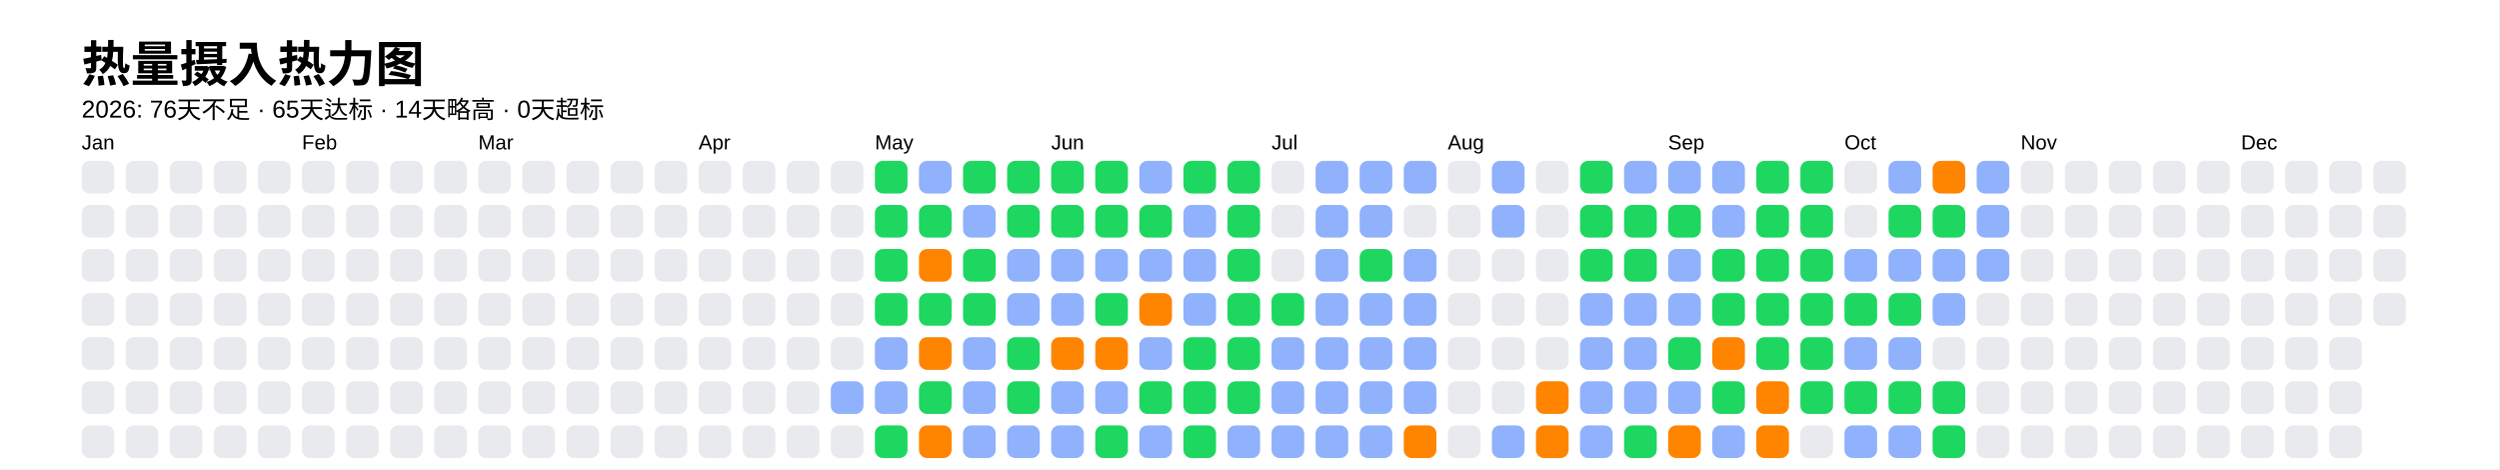
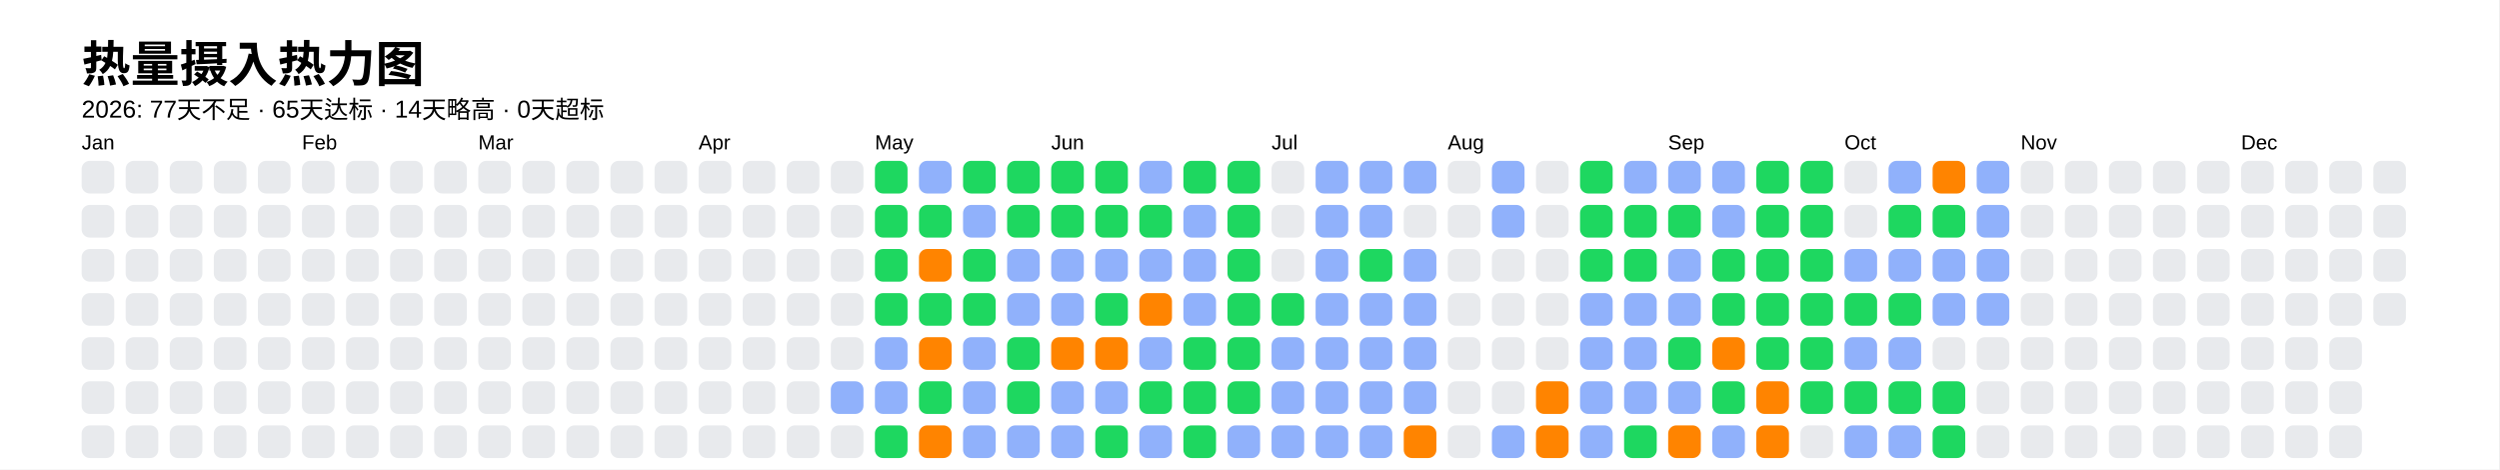
<svg xmlns="http://www.w3.org/2000/svg" style="background-color:white;" baseProfile="full" height="57.5mm" version="1.1" viewBox="0,0,306.2,57.5" width="306.2mm">
  <defs />
  <rect fill="#FFFFFF" height="57.5" width="306.2" x="0" y="0" />
  <text fill="#000000" style="font-size:6px; font-family:Arial; font-weight:bold;" x="10" y="10">热量摄入热力图</text>
-   <text fill="#000000" style="font-size:3px; font-family:Arial;" x="10" y="14.4">2026: 76天不足 · 65天达标 · 14天略高 · 0天超标</text>
+   <text fill="#000000" style="font-size:3px; font-family:Arial;" x="10" y="14.4">2026: 77天不足 · 65天达标 · 14天略高 · 0天超标</text>
  <text fill="#000000" style="font-size:2.5px; font-family:Arial" x="10" y="18.3">Jan</text>
  <rect fill="#E8EAED" height="4" rx="1" ry="1" width="4" x="10" y="19.7" />
  <rect fill="#E8EAED" height="4" rx="1" ry="1" width="4" x="10" y="25.1" />
  <rect fill="#E8EAED" height="4" rx="1" ry="1" width="4" x="10" y="30.5" />
  <rect fill="#E8EAED" height="4" rx="1" ry="1" width="4" x="10" y="35.9" />
  <rect fill="#E8EAED" height="4" rx="1" ry="1" width="4" x="10" y="41.3" />
  <rect fill="#E8EAED" height="4" rx="1" ry="1" width="4" x="10" y="46.7" />
  <rect fill="#E8EAED" height="4" rx="1" ry="1" width="4" x="10" y="52.1" />
  <rect fill="#E8EAED" height="4" rx="1" ry="1" width="4" x="15.4" y="19.7" />
  <rect fill="#E8EAED" height="4" rx="1" ry="1" width="4" x="15.4" y="25.1" />
  <rect fill="#E8EAED" height="4" rx="1" ry="1" width="4" x="15.4" y="30.5" />
  <rect fill="#E8EAED" height="4" rx="1" ry="1" width="4" x="15.4" y="35.9" />
  <rect fill="#E8EAED" height="4" rx="1" ry="1" width="4" x="15.4" y="41.3" />
  <rect fill="#E8EAED" height="4" rx="1" ry="1" width="4" x="15.4" y="46.7" />
  <rect fill="#E8EAED" height="4" rx="1" ry="1" width="4" x="15.4" y="52.1" />
  <rect fill="#E8EAED" height="4" rx="1" ry="1" width="4" x="20.8" y="19.7" />
  <rect fill="#E8EAED" height="4" rx="1" ry="1" width="4" x="20.8" y="25.1" />
  <rect fill="#E8EAED" height="4" rx="1" ry="1" width="4" x="20.8" y="30.5" />
  <rect fill="#E8EAED" height="4" rx="1" ry="1" width="4" x="20.8" y="35.9" />
  <rect fill="#E8EAED" height="4" rx="1" ry="1" width="4" x="20.8" y="41.3" />
  <rect fill="#E8EAED" height="4" rx="1" ry="1" width="4" x="20.8" y="46.7" />
  <rect fill="#E8EAED" height="4" rx="1" ry="1" width="4" x="20.8" y="52.1" />
  <rect fill="#E8EAED" height="4" rx="1" ry="1" width="4" x="26.2" y="19.7" />
  <rect fill="#E8EAED" height="4" rx="1" ry="1" width="4" x="26.2" y="25.1" />
  <rect fill="#E8EAED" height="4" rx="1" ry="1" width="4" x="26.2" y="30.5" />
  <rect fill="#E8EAED" height="4" rx="1" ry="1" width="4" x="26.2" y="35.9" />
  <rect fill="#E8EAED" height="4" rx="1" ry="1" width="4" x="26.2" y="41.3" />
  <rect fill="#E8EAED" height="4" rx="1" ry="1" width="4" x="26.2" y="46.7" />
  <rect fill="#E8EAED" height="4" rx="1" ry="1" width="4" x="26.2" y="52.1" />
  <rect fill="#E8EAED" height="4" rx="1" ry="1" width="4" x="31.6" y="19.7" />
  <rect fill="#E8EAED" height="4" rx="1" ry="1" width="4" x="31.6" y="25.1" />
  <rect fill="#E8EAED" height="4" rx="1" ry="1" width="4" x="31.6" y="30.5" />
  <rect fill="#E8EAED" height="4" rx="1" ry="1" width="4" x="31.6" y="35.9" />
  <rect fill="#E8EAED" height="4" rx="1" ry="1" width="4" x="31.6" y="41.3" />
  <rect fill="#E8EAED" height="4" rx="1" ry="1" width="4" x="31.6" y="46.7" />
  <rect fill="#E8EAED" height="4" rx="1" ry="1" width="4" x="31.6" y="52.1" />
  <text fill="#000000" style="font-size:2.5px; font-family:Arial" x="37.0" y="18.3">Feb</text>
  <rect fill="#E8EAED" height="4" rx="1" ry="1" width="4" x="37.0" y="19.7" />
  <rect fill="#E8EAED" height="4" rx="1" ry="1" width="4" x="37.0" y="25.1" />
  <rect fill="#E8EAED" height="4" rx="1" ry="1" width="4" x="37.0" y="30.5" />
  <rect fill="#E8EAED" height="4" rx="1" ry="1" width="4" x="37.0" y="35.9" />
  <rect fill="#E8EAED" height="4" rx="1" ry="1" width="4" x="37.0" y="41.3" />
  <rect fill="#E8EAED" height="4" rx="1" ry="1" width="4" x="37.0" y="46.7" />
  <rect fill="#E8EAED" height="4" rx="1" ry="1" width="4" x="37.0" y="52.1" />
  <rect fill="#E8EAED" height="4" rx="1" ry="1" width="4" x="42.4" y="19.7" />
  <rect fill="#E8EAED" height="4" rx="1" ry="1" width="4" x="42.4" y="25.1" />
  <rect fill="#E8EAED" height="4" rx="1" ry="1" width="4" x="42.4" y="30.5" />
  <rect fill="#E8EAED" height="4" rx="1" ry="1" width="4" x="42.4" y="35.9" />
  <rect fill="#E8EAED" height="4" rx="1" ry="1" width="4" x="42.4" y="41.3" />
  <rect fill="#E8EAED" height="4" rx="1" ry="1" width="4" x="42.4" y="46.7" />
  <rect fill="#E8EAED" height="4" rx="1" ry="1" width="4" x="42.4" y="52.1" />
  <rect fill="#E8EAED" height="4" rx="1" ry="1" width="4" x="47.8" y="19.7" />
  <rect fill="#E8EAED" height="4" rx="1" ry="1" width="4" x="47.8" y="25.1" />
  <rect fill="#E8EAED" height="4" rx="1" ry="1" width="4" x="47.8" y="30.5" />
  <rect fill="#E8EAED" height="4" rx="1" ry="1" width="4" x="47.8" y="35.9" />
  <rect fill="#E8EAED" height="4" rx="1" ry="1" width="4" x="47.8" y="41.3" />
  <rect fill="#E8EAED" height="4" rx="1" ry="1" width="4" x="47.8" y="46.7" />
  <rect fill="#E8EAED" height="4" rx="1" ry="1" width="4" x="47.8" y="52.1" />
  <rect fill="#E8EAED" height="4" rx="1" ry="1" width="4" x="53.2" y="19.7" />
  <rect fill="#E8EAED" height="4" rx="1" ry="1" width="4" x="53.2" y="25.1" />
  <rect fill="#E8EAED" height="4" rx="1" ry="1" width="4" x="53.2" y="30.5" />
  <rect fill="#E8EAED" height="4" rx="1" ry="1" width="4" x="53.2" y="35.9" />
  <rect fill="#E8EAED" height="4" rx="1" ry="1" width="4" x="53.2" y="41.3" />
  <rect fill="#E8EAED" height="4" rx="1" ry="1" width="4" x="53.2" y="46.7" />
  <rect fill="#E8EAED" height="4" rx="1" ry="1" width="4" x="53.2" y="52.1" />
  <text fill="#000000" style="font-size:2.5px; font-family:Arial" x="58.6" y="18.3">Mar</text>
  <rect fill="#E8EAED" height="4" rx="1" ry="1" width="4" x="58.6" y="19.7" />
  <rect fill="#E8EAED" height="4" rx="1" ry="1" width="4" x="58.6" y="25.1" />
  <rect fill="#E8EAED" height="4" rx="1" ry="1" width="4" x="58.6" y="30.5" />
  <rect fill="#E8EAED" height="4" rx="1" ry="1" width="4" x="58.6" y="35.9" />
  <rect fill="#E8EAED" height="4" rx="1" ry="1" width="4" x="58.6" y="41.3" />
  <rect fill="#E8EAED" height="4" rx="1" ry="1" width="4" x="58.6" y="46.7" />
  <rect fill="#E8EAED" height="4" rx="1" ry="1" width="4" x="58.6" y="52.1" />
  <rect fill="#E8EAED" height="4" rx="1" ry="1" width="4" x="64" y="19.7" />
  <rect fill="#E8EAED" height="4" rx="1" ry="1" width="4" x="64" y="25.1" />
  <rect fill="#E8EAED" height="4" rx="1" ry="1" width="4" x="64" y="30.5" />
  <rect fill="#E8EAED" height="4" rx="1" ry="1" width="4" x="64" y="35.9" />
  <rect fill="#E8EAED" height="4" rx="1" ry="1" width="4" x="64" y="41.3" />
  <rect fill="#E8EAED" height="4" rx="1" ry="1" width="4" x="64" y="46.7" />
  <rect fill="#E8EAED" height="4" rx="1" ry="1" width="4" x="64" y="52.1" />
  <rect fill="#E8EAED" height="4" rx="1" ry="1" width="4" x="69.4" y="19.7" />
  <rect fill="#E8EAED" height="4" rx="1" ry="1" width="4" x="69.4" y="25.1" />
  <rect fill="#E8EAED" height="4" rx="1" ry="1" width="4" x="69.4" y="30.5" />
  <rect fill="#E8EAED" height="4" rx="1" ry="1" width="4" x="69.4" y="35.9" />
  <rect fill="#E8EAED" height="4" rx="1" ry="1" width="4" x="69.4" y="41.3" />
  <rect fill="#E8EAED" height="4" rx="1" ry="1" width="4" x="69.4" y="46.7" />
  <rect fill="#E8EAED" height="4" rx="1" ry="1" width="4" x="69.4" y="52.1" />
  <rect fill="#E8EAED" height="4" rx="1" ry="1" width="4" x="74.8" y="19.7" />
  <rect fill="#E8EAED" height="4" rx="1" ry="1" width="4" x="74.8" y="25.1" />
  <rect fill="#E8EAED" height="4" rx="1" ry="1" width="4" x="74.8" y="30.5" />
  <rect fill="#E8EAED" height="4" rx="1" ry="1" width="4" x="74.8" y="35.9" />
  <rect fill="#E8EAED" height="4" rx="1" ry="1" width="4" x="74.8" y="41.3" />
  <rect fill="#E8EAED" height="4" rx="1" ry="1" width="4" x="74.8" y="46.7" />
  <rect fill="#E8EAED" height="4" rx="1" ry="1" width="4" x="74.8" y="52.1" />
  <rect fill="#E8EAED" height="4" rx="1" ry="1" width="4" x="80.2" y="19.7" />
  <rect fill="#E8EAED" height="4" rx="1" ry="1" width="4" x="80.2" y="25.1" />
  <rect fill="#E8EAED" height="4" rx="1" ry="1" width="4" x="80.2" y="30.5" />
  <rect fill="#E8EAED" height="4" rx="1" ry="1" width="4" x="80.2" y="35.9" />
  <rect fill="#E8EAED" height="4" rx="1" ry="1" width="4" x="80.2" y="41.3" />
  <rect fill="#E8EAED" height="4" rx="1" ry="1" width="4" x="80.2" y="46.7" />
  <rect fill="#E8EAED" height="4" rx="1" ry="1" width="4" x="80.2" y="52.1" />
  <text fill="#000000" style="font-size:2.5px; font-family:Arial" x="85.6" y="18.3">Apr</text>
  <rect fill="#E8EAED" height="4" rx="1" ry="1" width="4" x="85.6" y="19.7" />
  <rect fill="#E8EAED" height="4" rx="1" ry="1" width="4" x="85.6" y="25.1" />
  <rect fill="#E8EAED" height="4" rx="1" ry="1" width="4" x="85.6" y="30.5" />
  <rect fill="#E8EAED" height="4" rx="1" ry="1" width="4" x="85.6" y="35.9" />
  <rect fill="#E8EAED" height="4" rx="1" ry="1" width="4" x="85.6" y="41.3" />
  <rect fill="#E8EAED" height="4" rx="1" ry="1" width="4" x="85.6" y="46.7" />
  <rect fill="#E8EAED" height="4" rx="1" ry="1" width="4" x="85.6" y="52.1" />
  <rect fill="#E8EAED" height="4" rx="1" ry="1" width="4" x="91" y="19.7" />
  <rect fill="#E8EAED" height="4" rx="1" ry="1" width="4" x="91" y="25.1" />
  <rect fill="#E8EAED" height="4" rx="1" ry="1" width="4" x="91" y="30.5" />
  <rect fill="#E8EAED" height="4" rx="1" ry="1" width="4" x="91" y="35.9" />
  <rect fill="#E8EAED" height="4" rx="1" ry="1" width="4" x="91" y="41.3" />
  <rect fill="#E8EAED" height="4" rx="1" ry="1" width="4" x="91" y="46.7" />
  <rect fill="#E8EAED" height="4" rx="1" ry="1" width="4" x="91" y="52.1" />
  <rect fill="#E8EAED" height="4" rx="1" ry="1" width="4" x="96.4" y="19.7" />
  <rect fill="#E8EAED" height="4" rx="1" ry="1" width="4" x="96.4" y="25.1" />
  <rect fill="#E8EAED" height="4" rx="1" ry="1" width="4" x="96.4" y="30.5" />
  <rect fill="#E8EAED" height="4" rx="1" ry="1" width="4" x="96.4" y="35.9" />
  <rect fill="#E8EAED" height="4" rx="1" ry="1" width="4" x="96.4" y="41.3" />
  <rect fill="#E8EAED" height="4" rx="1" ry="1" width="4" x="96.4" y="46.7" />
  <rect fill="#E8EAED" height="4" rx="1" ry="1" width="4" x="96.4" y="52.1" />
  <rect fill="#E8EAED" height="4" rx="1" ry="1" width="4" x="101.8" y="19.7" />
  <rect fill="#E8EAED" height="4" rx="1" ry="1" width="4" x="101.8" y="25.1" />
  <rect fill="#E8EAED" height="4" rx="1" ry="1" width="4" x="101.8" y="30.5" />
  <rect fill="#E8EAED" height="4" rx="1" ry="1" width="4" x="101.8" y="35.9" />
  <rect fill="#E8EAED" height="4" rx="1" ry="1" width="4" x="101.8" y="41.3" />
  <rect fill="#90b1fb" height="4" rx="1" ry="1" width="4" x="101.8" y="46.7" />
  <rect fill="#E8EAED" height="4" rx="1" ry="1" width="4" x="101.8" y="52.1" />
  <text fill="#000000" style="font-size:2.5px; font-family:Arial" x="107.2" y="18.3">May</text>
  <rect fill="#1ed760" height="4" rx="1" ry="1" width="4" x="107.2" y="19.7" />
  <rect fill="#1ed760" height="4" rx="1" ry="1" width="4" x="107.2" y="25.1" />
  <rect fill="#1ed760" height="4" rx="1" ry="1" width="4" x="107.2" y="30.5" />
  <rect fill="#1ed760" height="4" rx="1" ry="1" width="4" x="107.2" y="35.9" />
  <rect fill="#90b1fb" height="4" rx="1" ry="1" width="4" x="107.2" y="41.3" />
  <rect fill="#90b1fb" height="4" rx="1" ry="1" width="4" x="107.2" y="46.7" />
  <rect fill="#1ed760" height="4" rx="1" ry="1" width="4" x="107.2" y="52.1" />
  <rect fill="#90b1fb" height="4" rx="1" ry="1" width="4" x="112.6" y="19.7" />
  <rect fill="#1ed760" height="4" rx="1" ry="1" width="4" x="112.6" y="25.1" />
  <rect fill="#ff8400" height="4" rx="1" ry="1" width="4" x="112.6" y="30.5" />
  <rect fill="#1ed760" height="4" rx="1" ry="1" width="4" x="112.6" y="35.9" />
  <rect fill="#ff8400" height="4" rx="1" ry="1" width="4" x="112.6" y="41.3" />
  <rect fill="#1ed760" height="4" rx="1" ry="1" width="4" x="112.6" y="46.7" />
  <rect fill="#ff8400" height="4" rx="1" ry="1" width="4" x="112.6" y="52.1" />
  <rect fill="#1ed760" height="4" rx="1" ry="1" width="4" x="118" y="19.7" />
  <rect fill="#90b1fb" height="4" rx="1" ry="1" width="4" x="118" y="25.1" />
  <rect fill="#1ed760" height="4" rx="1" ry="1" width="4" x="118" y="30.5" />
  <rect fill="#1ed760" height="4" rx="1" ry="1" width="4" x="118" y="35.9" />
  <rect fill="#90b1fb" height="4" rx="1" ry="1" width="4" x="118" y="41.3" />
  <rect fill="#90b1fb" height="4" rx="1" ry="1" width="4" x="118" y="46.7" />
  <rect fill="#90b1fb" height="4" rx="1" ry="1" width="4" x="118" y="52.1" />
  <rect fill="#1ed760" height="4" rx="1" ry="1" width="4" x="123.4" y="19.7" />
  <rect fill="#1ed760" height="4" rx="1" ry="1" width="4" x="123.4" y="25.1" />
  <rect fill="#90b1fb" height="4" rx="1" ry="1" width="4" x="123.4" y="30.5" />
  <rect fill="#90b1fb" height="4" rx="1" ry="1" width="4" x="123.4" y="35.9" />
  <rect fill="#1ed760" height="4" rx="1" ry="1" width="4" x="123.4" y="41.3" />
  <rect fill="#1ed760" height="4" rx="1" ry="1" width="4" x="123.4" y="46.7" />
  <rect fill="#90b1fb" height="4" rx="1" ry="1" width="4" x="123.4" y="52.1" />
  <text fill="#000000" style="font-size:2.5px; font-family:Arial" x="128.8" y="18.3">Jun</text>
  <rect fill="#1ed760" height="4" rx="1" ry="1" width="4" x="128.8" y="19.7" />
  <rect fill="#1ed760" height="4" rx="1" ry="1" width="4" x="128.8" y="25.1" />
  <rect fill="#90b1fb" height="4" rx="1" ry="1" width="4" x="128.8" y="30.5" />
  <rect fill="#90b1fb" height="4" rx="1" ry="1" width="4" x="128.8" y="35.9" />
  <rect fill="#ff8400" height="4" rx="1" ry="1" width="4" x="128.8" y="41.3" />
  <rect fill="#90b1fb" height="4" rx="1" ry="1" width="4" x="128.8" y="46.7" />
  <rect fill="#90b1fb" height="4" rx="1" ry="1" width="4" x="128.8" y="52.1" />
  <rect fill="#1ed760" height="4" rx="1" ry="1" width="4" x="134.2" y="19.7" />
  <rect fill="#1ed760" height="4" rx="1" ry="1" width="4" x="134.2" y="25.1" />
  <rect fill="#90b1fb" height="4" rx="1" ry="1" width="4" x="134.2" y="30.5" />
  <rect fill="#1ed760" height="4" rx="1" ry="1" width="4" x="134.2" y="35.9" />
  <rect fill="#ff8400" height="4" rx="1" ry="1" width="4" x="134.2" y="41.3" />
  <rect fill="#90b1fb" height="4" rx="1" ry="1" width="4" x="134.2" y="46.7" />
  <rect fill="#1ed760" height="4" rx="1" ry="1" width="4" x="134.2" y="52.1" />
  <rect fill="#90b1fb" height="4" rx="1" ry="1" width="4" x="139.6" y="19.7" />
  <rect fill="#1ed760" height="4" rx="1" ry="1" width="4" x="139.6" y="25.1" />
  <rect fill="#90b1fb" height="4" rx="1" ry="1" width="4" x="139.6" y="30.5" />
  <rect fill="#ff8400" height="4" rx="1" ry="1" width="4" x="139.6" y="35.9" />
  <rect fill="#90b1fb" height="4" rx="1" ry="1" width="4" x="139.6" y="41.3" />
  <rect fill="#1ed760" height="4" rx="1" ry="1" width="4" x="139.6" y="46.7" />
  <rect fill="#90b1fb" height="4" rx="1" ry="1" width="4" x="139.6" y="52.1" />
  <rect fill="#1ed760" height="4" rx="1" ry="1" width="4" x="145" y="19.7" />
  <rect fill="#90b1fb" height="4" rx="1" ry="1" width="4" x="145" y="25.1" />
  <rect fill="#90b1fb" height="4" rx="1" ry="1" width="4" x="145" y="30.5" />
  <rect fill="#90b1fb" height="4" rx="1" ry="1" width="4" x="145" y="35.9" />
  <rect fill="#1ed760" height="4" rx="1" ry="1" width="4" x="145" y="41.3" />
  <rect fill="#1ed760" height="4" rx="1" ry="1" width="4" x="145" y="46.7" />
  <rect fill="#1ed760" height="4" rx="1" ry="1" width="4" x="145" y="52.1" />
  <rect fill="#1ed760" height="4" rx="1" ry="1" width="4" x="150.4" y="19.7" />
  <rect fill="#1ed760" height="4" rx="1" ry="1" width="4" x="150.4" y="25.1" />
  <rect fill="#1ed760" height="4" rx="1" ry="1" width="4" x="150.4" y="30.5" />
  <rect fill="#1ed760" height="4" rx="1" ry="1" width="4" x="150.4" y="35.9" />
  <rect fill="#1ed760" height="4" rx="1" ry="1" width="4" x="150.4" y="41.3" />
  <rect fill="#1ed760" height="4" rx="1" ry="1" width="4" x="150.4" y="46.7" />
  <rect fill="#90b1fb" height="4" rx="1" ry="1" width="4" x="150.4" y="52.1" />
  <text fill="#000000" style="font-size:2.5px; font-family:Arial" x="155.8" y="18.3">Jul</text>
  <rect fill="#E8EAED" height="4" rx="1" ry="1" width="4" x="155.8" y="19.7" />
  <rect fill="#E8EAED" height="4" rx="1" ry="1" width="4" x="155.8" y="25.1" />
  <rect fill="#E8EAED" height="4" rx="1" ry="1" width="4" x="155.8" y="30.5" />
  <rect fill="#1ed760" height="4" rx="1" ry="1" width="4" x="155.8" y="35.9" />
  <rect fill="#90b1fb" height="4" rx="1" ry="1" width="4" x="155.8" y="41.3" />
  <rect fill="#90b1fb" height="4" rx="1" ry="1" width="4" x="155.8" y="46.7" />
  <rect fill="#90b1fb" height="4" rx="1" ry="1" width="4" x="155.8" y="52.1" />
  <rect fill="#90b1fb" height="4" rx="1" ry="1" width="4" x="161.2" y="19.7" />
  <rect fill="#90b1fb" height="4" rx="1" ry="1" width="4" x="161.2" y="25.1" />
  <rect fill="#90b1fb" height="4" rx="1" ry="1" width="4" x="161.2" y="30.5" />
  <rect fill="#90b1fb" height="4" rx="1" ry="1" width="4" x="161.2" y="35.9" />
  <rect fill="#90b1fb" height="4" rx="1" ry="1" width="4" x="161.2" y="41.3" />
  <rect fill="#90b1fb" height="4" rx="1" ry="1" width="4" x="161.2" y="46.7" />
  <rect fill="#90b1fb" height="4" rx="1" ry="1" width="4" x="161.2" y="52.1" />
  <rect fill="#90b1fb" height="4" rx="1" ry="1" width="4" x="166.6" y="19.7" />
  <rect fill="#90b1fb" height="4" rx="1" ry="1" width="4" x="166.6" y="25.1" />
  <rect fill="#1ed760" height="4" rx="1" ry="1" width="4" x="166.6" y="30.5" />
  <rect fill="#90b1fb" height="4" rx="1" ry="1" width="4" x="166.6" y="35.9" />
  <rect fill="#90b1fb" height="4" rx="1" ry="1" width="4" x="166.6" y="41.3" />
  <rect fill="#90b1fb" height="4" rx="1" ry="1" width="4" x="166.6" y="46.7" />
  <rect fill="#90b1fb" height="4" rx="1" ry="1" width="4" x="166.6" y="52.1" />
  <rect fill="#90b1fb" height="4" rx="1" ry="1" width="4" x="172" y="19.7" />
  <rect fill="#E8EAED" height="4" rx="1" ry="1" width="4" x="172" y="25.1" />
  <rect fill="#90b1fb" height="4" rx="1" ry="1" width="4" x="172" y="30.5" />
  <rect fill="#90b1fb" height="4" rx="1" ry="1" width="4" x="172" y="35.9" />
  <rect fill="#90b1fb" height="4" rx="1" ry="1" width="4" x="172" y="41.3" />
  <rect fill="#90b1fb" height="4" rx="1" ry="1" width="4" x="172" y="46.7" />
  <rect fill="#ff8400" height="4" rx="1" ry="1" width="4" x="172" y="52.1" />
  <text fill="#000000" style="font-size:2.5px; font-family:Arial" x="177.4" y="18.3">Aug</text>
  <rect fill="#E8EAED" height="4" rx="1" ry="1" width="4" x="177.4" y="19.7" />
  <rect fill="#E8EAED" height="4" rx="1" ry="1" width="4" x="177.4" y="25.1" />
  <rect fill="#E8EAED" height="4" rx="1" ry="1" width="4" x="177.4" y="30.5" />
  <rect fill="#E8EAED" height="4" rx="1" ry="1" width="4" x="177.4" y="35.9" />
  <rect fill="#E8EAED" height="4" rx="1" ry="1" width="4" x="177.4" y="41.3" />
  <rect fill="#E8EAED" height="4" rx="1" ry="1" width="4" x="177.4" y="46.7" />
  <rect fill="#E8EAED" height="4" rx="1" ry="1" width="4" x="177.4" y="52.1" />
  <rect fill="#90b1fb" height="4" rx="1" ry="1" width="4" x="182.8" y="19.7" />
  <rect fill="#90b1fb" height="4" rx="1" ry="1" width="4" x="182.8" y="25.1" />
  <rect fill="#E8EAED" height="4" rx="1" ry="1" width="4" x="182.8" y="30.5" />
  <rect fill="#E8EAED" height="4" rx="1" ry="1" width="4" x="182.8" y="35.9" />
  <rect fill="#E8EAED" height="4" rx="1" ry="1" width="4" x="182.8" y="41.3" />
  <rect fill="#E8EAED" height="4" rx="1" ry="1" width="4" x="182.8" y="46.7" />
  <rect fill="#90b1fb" height="4" rx="1" ry="1" width="4" x="182.8" y="52.1" />
  <rect fill="#E8EAED" height="4" rx="1" ry="1" width="4" x="188.2" y="19.7" />
  <rect fill="#E8EAED" height="4" rx="1" ry="1" width="4" x="188.2" y="25.1" />
  <rect fill="#E8EAED" height="4" rx="1" ry="1" width="4" x="188.2" y="30.5" />
  <rect fill="#E8EAED" height="4" rx="1" ry="1" width="4" x="188.2" y="35.9" />
  <rect fill="#E8EAED" height="4" rx="1" ry="1" width="4" x="188.2" y="41.3" />
  <rect fill="#ff8400" height="4" rx="1" ry="1" width="4" x="188.2" y="46.7" />
  <rect fill="#ff8400" height="4" rx="1" ry="1" width="4" x="188.2" y="52.1" />
  <rect fill="#1ed760" height="4" rx="1" ry="1" width="4" x="193.6" y="19.7" />
  <rect fill="#1ed760" height="4" rx="1" ry="1" width="4" x="193.6" y="25.1" />
  <rect fill="#1ed760" height="4" rx="1" ry="1" width="4" x="193.6" y="30.5" />
  <rect fill="#90b1fb" height="4" rx="1" ry="1" width="4" x="193.6" y="35.9" />
  <rect fill="#90b1fb" height="4" rx="1" ry="1" width="4" x="193.6" y="41.3" />
  <rect fill="#90b1fb" height="4" rx="1" ry="1" width="4" x="193.6" y="46.7" />
  <rect fill="#90b1fb" height="4" rx="1" ry="1" width="4" x="193.6" y="52.1" />
  <rect fill="#90b1fb" height="4" rx="1" ry="1" width="4" x="199" y="19.7" />
  <rect fill="#1ed760" height="4" rx="1" ry="1" width="4" x="199" y="25.1" />
  <rect fill="#1ed760" height="4" rx="1" ry="1" width="4" x="199" y="30.5" />
  <rect fill="#90b1fb" height="4" rx="1" ry="1" width="4" x="199" y="35.9" />
  <rect fill="#90b1fb" height="4" rx="1" ry="1" width="4" x="199" y="41.3" />
  <rect fill="#90b1fb" height="4" rx="1" ry="1" width="4" x="199" y="46.7" />
  <rect fill="#1ed760" height="4" rx="1" ry="1" width="4" x="199" y="52.1" />
  <text fill="#000000" style="font-size:2.5px; font-family:Arial" x="204.4" y="18.3">Sep</text>
  <rect fill="#90b1fb" height="4" rx="1" ry="1" width="4" x="204.4" y="19.7" />
  <rect fill="#1ed760" height="4" rx="1" ry="1" width="4" x="204.4" y="25.1" />
  <rect fill="#90b1fb" height="4" rx="1" ry="1" width="4" x="204.4" y="30.5" />
  <rect fill="#90b1fb" height="4" rx="1" ry="1" width="4" x="204.4" y="35.9" />
  <rect fill="#1ed760" height="4" rx="1" ry="1" width="4" x="204.4" y="41.3" />
  <rect fill="#90b1fb" height="4" rx="1" ry="1" width="4" x="204.4" y="46.7" />
  <rect fill="#ff8400" height="4" rx="1" ry="1" width="4" x="204.4" y="52.1" />
  <rect fill="#90b1fb" height="4" rx="1" ry="1" width="4" x="209.8" y="19.7" />
  <rect fill="#90b1fb" height="4" rx="1" ry="1" width="4" x="209.8" y="25.1" />
  <rect fill="#1ed760" height="4" rx="1" ry="1" width="4" x="209.8" y="30.5" />
  <rect fill="#1ed760" height="4" rx="1" ry="1" width="4" x="209.8" y="35.9" />
  <rect fill="#ff8400" height="4" rx="1" ry="1" width="4" x="209.8" y="41.3" />
  <rect fill="#1ed760" height="4" rx="1" ry="1" width="4" x="209.8" y="46.7" />
  <rect fill="#90b1fb" height="4" rx="1" ry="1" width="4" x="209.8" y="52.1" />
  <rect fill="#1ed760" height="4" rx="1" ry="1" width="4" x="215.2" y="19.7" />
  <rect fill="#1ed760" height="4" rx="1" ry="1" width="4" x="215.2" y="25.1" />
  <rect fill="#1ed760" height="4" rx="1" ry="1" width="4" x="215.2" y="30.5" />
  <rect fill="#1ed760" height="4" rx="1" ry="1" width="4" x="215.2" y="35.9" />
  <rect fill="#1ed760" height="4" rx="1" ry="1" width="4" x="215.2" y="41.3" />
  <rect fill="#ff8400" height="4" rx="1" ry="1" width="4" x="215.2" y="46.7" />
  <rect fill="#ff8400" height="4" rx="1" ry="1" width="4" x="215.2" y="52.1" />
  <rect fill="#1ed760" height="4" rx="1" ry="1" width="4" x="220.6" y="19.7" />
  <rect fill="#1ed760" height="4" rx="1" ry="1" width="4" x="220.6" y="25.1" />
  <rect fill="#1ed760" height="4" rx="1" ry="1" width="4" x="220.6" y="30.5" />
  <rect fill="#1ed760" height="4" rx="1" ry="1" width="4" x="220.6" y="35.9" />
  <rect fill="#1ed760" height="4" rx="1" ry="1" width="4" x="220.6" y="41.3" />
  <rect fill="#1ed760" height="4" rx="1" ry="1" width="4" x="220.6" y="46.7" />
  <rect fill="#E8EAED" height="4" rx="1" ry="1" width="4" x="220.6" y="52.1" />
  <text fill="#000000" style="font-size:2.5px; font-family:Arial" x="226" y="18.3">Oct</text>
  <rect fill="#E8EAED" height="4" rx="1" ry="1" width="4" x="226" y="19.7" />
  <rect fill="#E8EAED" height="4" rx="1" ry="1" width="4" x="226" y="25.1" />
  <rect fill="#90b1fb" height="4" rx="1" ry="1" width="4" x="226" y="30.5" />
  <rect fill="#1ed760" height="4" rx="1" ry="1" width="4" x="226" y="35.9" />
  <rect fill="#90b1fb" height="4" rx="1" ry="1" width="4" x="226" y="41.3" />
  <rect fill="#1ed760" height="4" rx="1" ry="1" width="4" x="226" y="46.7" />
  <rect fill="#90b1fb" height="4" rx="1" ry="1" width="4" x="226" y="52.1" />
  <rect fill="#90b1fb" height="4" rx="1" ry="1" width="4" x="231.4" y="19.7" />
  <rect fill="#1ed760" height="4" rx="1" ry="1" width="4" x="231.4" y="25.1" />
  <rect fill="#90b1fb" height="4" rx="1" ry="1" width="4" x="231.4" y="30.5" />
  <rect fill="#1ed760" height="4" rx="1" ry="1" width="4" x="231.4" y="35.9" />
  <rect fill="#90b1fb" height="4" rx="1" ry="1" width="4" x="231.4" y="41.3" />
  <rect fill="#1ed760" height="4" rx="1" ry="1" width="4" x="231.4" y="46.7" />
  <rect fill="#90b1fb" height="4" rx="1" ry="1" width="4" x="231.4" y="52.1" />
  <rect fill="#ff8400" height="4" rx="1" ry="1" width="4" x="236.8" y="19.7" />
  <rect fill="#1ed760" height="4" rx="1" ry="1" width="4" x="236.8" y="25.1" />
  <rect fill="#90b1fb" height="4" rx="1" ry="1" width="4" x="236.8" y="30.5" />
  <rect fill="#90b1fb" height="4" rx="1" ry="1" width="4" x="236.8" y="35.9" />
  <rect fill="#E8EAED" height="4" rx="1" ry="1" width="4" x="236.8" y="41.3" />
  <rect fill="#1ed760" height="4" rx="1" ry="1" width="4" x="236.8" y="46.7" />
  <rect fill="#1ed760" height="4" rx="1" ry="1" width="4" x="236.8" y="52.1" />
  <rect fill="#90b1fb" height="4" rx="1" ry="1" width="4" x="242.2" y="19.7" />
  <rect fill="#90b1fb" height="4" rx="1" ry="1" width="4" x="242.2" y="25.1" />
  <rect fill="#90b1fb" height="4" rx="1" ry="1" width="4" x="242.2" y="30.5" />
-   <rect fill="#E8EAED" height="4" rx="1" ry="1" width="4" x="242.2" y="35.9" />
+   <rect fill="#90b1fb" height="4" rx="1" ry="1" width="4" x="242.2" y="35.9" />
  <rect fill="#E8EAED" height="4" rx="1" ry="1" width="4" x="242.2" y="41.3" />
  <rect fill="#E8EAED" height="4" rx="1" ry="1" width="4" x="242.2" y="46.7" />
  <rect fill="#E8EAED" height="4" rx="1" ry="1" width="4" x="242.2" y="52.1" />
  <text fill="#000000" style="font-size:2.5px; font-family:Arial" x="247.6" y="18.3">Nov</text>
  <rect fill="#E8EAED" height="4" rx="1" ry="1" width="4" x="247.6" y="19.7" />
  <rect fill="#E8EAED" height="4" rx="1" ry="1" width="4" x="247.6" y="25.1" />
  <rect fill="#E8EAED" height="4" rx="1" ry="1" width="4" x="247.6" y="30.5" />
  <rect fill="#E8EAED" height="4" rx="1" ry="1" width="4" x="247.6" y="35.9" />
  <rect fill="#E8EAED" height="4" rx="1" ry="1" width="4" x="247.6" y="41.3" />
  <rect fill="#E8EAED" height="4" rx="1" ry="1" width="4" x="247.6" y="46.7" />
  <rect fill="#E8EAED" height="4" rx="1" ry="1" width="4" x="247.6" y="52.1" />
  <rect fill="#E8EAED" height="4" rx="1" ry="1" width="4" x="253" y="19.7" />
  <rect fill="#E8EAED" height="4" rx="1" ry="1" width="4" x="253" y="25.1" />
  <rect fill="#E8EAED" height="4" rx="1" ry="1" width="4" x="253" y="30.5" />
  <rect fill="#E8EAED" height="4" rx="1" ry="1" width="4" x="253" y="35.9" />
  <rect fill="#E8EAED" height="4" rx="1" ry="1" width="4" x="253" y="41.3" />
  <rect fill="#E8EAED" height="4" rx="1" ry="1" width="4" x="253" y="46.7" />
  <rect fill="#E8EAED" height="4" rx="1" ry="1" width="4" x="253" y="52.1" />
  <rect fill="#E8EAED" height="4" rx="1" ry="1" width="4" x="258.4" y="19.7" />
  <rect fill="#E8EAED" height="4" rx="1" ry="1" width="4" x="258.4" y="25.1" />
  <rect fill="#E8EAED" height="4" rx="1" ry="1" width="4" x="258.4" y="30.5" />
  <rect fill="#E8EAED" height="4" rx="1" ry="1" width="4" x="258.4" y="35.9" />
  <rect fill="#E8EAED" height="4" rx="1" ry="1" width="4" x="258.4" y="41.3" />
  <rect fill="#E8EAED" height="4" rx="1" ry="1" width="4" x="258.4" y="46.7" />
  <rect fill="#E8EAED" height="4" rx="1" ry="1" width="4" x="258.4" y="52.1" />
  <rect fill="#E8EAED" height="4" rx="1" ry="1" width="4" x="263.8" y="19.7" />
  <rect fill="#E8EAED" height="4" rx="1" ry="1" width="4" x="263.8" y="25.1" />
  <rect fill="#E8EAED" height="4" rx="1" ry="1" width="4" x="263.8" y="30.5" />
  <rect fill="#E8EAED" height="4" rx="1" ry="1" width="4" x="263.8" y="35.9" />
  <rect fill="#E8EAED" height="4" rx="1" ry="1" width="4" x="263.8" y="41.3" />
  <rect fill="#E8EAED" height="4" rx="1" ry="1" width="4" x="263.8" y="46.7" />
  <rect fill="#E8EAED" height="4" rx="1" ry="1" width="4" x="263.8" y="52.1" />
  <rect fill="#E8EAED" height="4" rx="1" ry="1" width="4" x="269.2" y="19.7" />
  <rect fill="#E8EAED" height="4" rx="1" ry="1" width="4" x="269.2" y="25.1" />
  <rect fill="#E8EAED" height="4" rx="1" ry="1" width="4" x="269.2" y="30.5" />
  <rect fill="#E8EAED" height="4" rx="1" ry="1" width="4" x="269.2" y="35.9" />
  <rect fill="#E8EAED" height="4" rx="1" ry="1" width="4" x="269.2" y="41.3" />
  <rect fill="#E8EAED" height="4" rx="1" ry="1" width="4" x="269.2" y="46.7" />
  <rect fill="#E8EAED" height="4" rx="1" ry="1" width="4" x="269.2" y="52.1" />
  <text fill="#000000" style="font-size:2.5px; font-family:Arial" x="274.6" y="18.3">Dec</text>
  <rect fill="#E8EAED" height="4" rx="1" ry="1" width="4" x="274.6" y="19.7" />
  <rect fill="#E8EAED" height="4" rx="1" ry="1" width="4" x="274.6" y="25.1" />
  <rect fill="#E8EAED" height="4" rx="1" ry="1" width="4" x="274.6" y="30.5" />
  <rect fill="#E8EAED" height="4" rx="1" ry="1" width="4" x="274.6" y="35.9" />
  <rect fill="#E8EAED" height="4" rx="1" ry="1" width="4" x="274.6" y="41.3" />
  <rect fill="#E8EAED" height="4" rx="1" ry="1" width="4" x="274.6" y="46.7" />
  <rect fill="#E8EAED" height="4" rx="1" ry="1" width="4" x="274.6" y="52.1" />
  <rect fill="#E8EAED" height="4" rx="1" ry="1" width="4" x="280" y="19.7" />
  <rect fill="#E8EAED" height="4" rx="1" ry="1" width="4" x="280" y="25.1" />
  <rect fill="#E8EAED" height="4" rx="1" ry="1" width="4" x="280" y="30.5" />
  <rect fill="#E8EAED" height="4" rx="1" ry="1" width="4" x="280" y="35.9" />
  <rect fill="#E8EAED" height="4" rx="1" ry="1" width="4" x="280" y="41.3" />
  <rect fill="#E8EAED" height="4" rx="1" ry="1" width="4" x="280" y="46.7" />
  <rect fill="#E8EAED" height="4" rx="1" ry="1" width="4" x="280" y="52.1" />
  <rect fill="#E8EAED" height="4" rx="1" ry="1" width="4" x="285.4" y="19.7" />
  <rect fill="#E8EAED" height="4" rx="1" ry="1" width="4" x="285.4" y="25.1" />
  <rect fill="#E8EAED" height="4" rx="1" ry="1" width="4" x="285.4" y="30.5" />
  <rect fill="#E8EAED" height="4" rx="1" ry="1" width="4" x="285.4" y="35.9" />
  <rect fill="#E8EAED" height="4" rx="1" ry="1" width="4" x="285.4" y="41.3" />
  <rect fill="#E8EAED" height="4" rx="1" ry="1" width="4" x="285.4" y="46.7" />
  <rect fill="#E8EAED" height="4" rx="1" ry="1" width="4" x="285.4" y="52.1" />
  <rect fill="#E8EAED" height="4" rx="1" ry="1" width="4" x="290.8" y="19.7" />
  <rect fill="#E8EAED" height="4" rx="1" ry="1" width="4" x="290.8" y="25.1" />
  <rect fill="#E8EAED" height="4" rx="1" ry="1" width="4" x="290.8" y="30.5" />
  <rect fill="#E8EAED" height="4" rx="1" ry="1" width="4" x="290.8" y="35.9" />
</svg>
